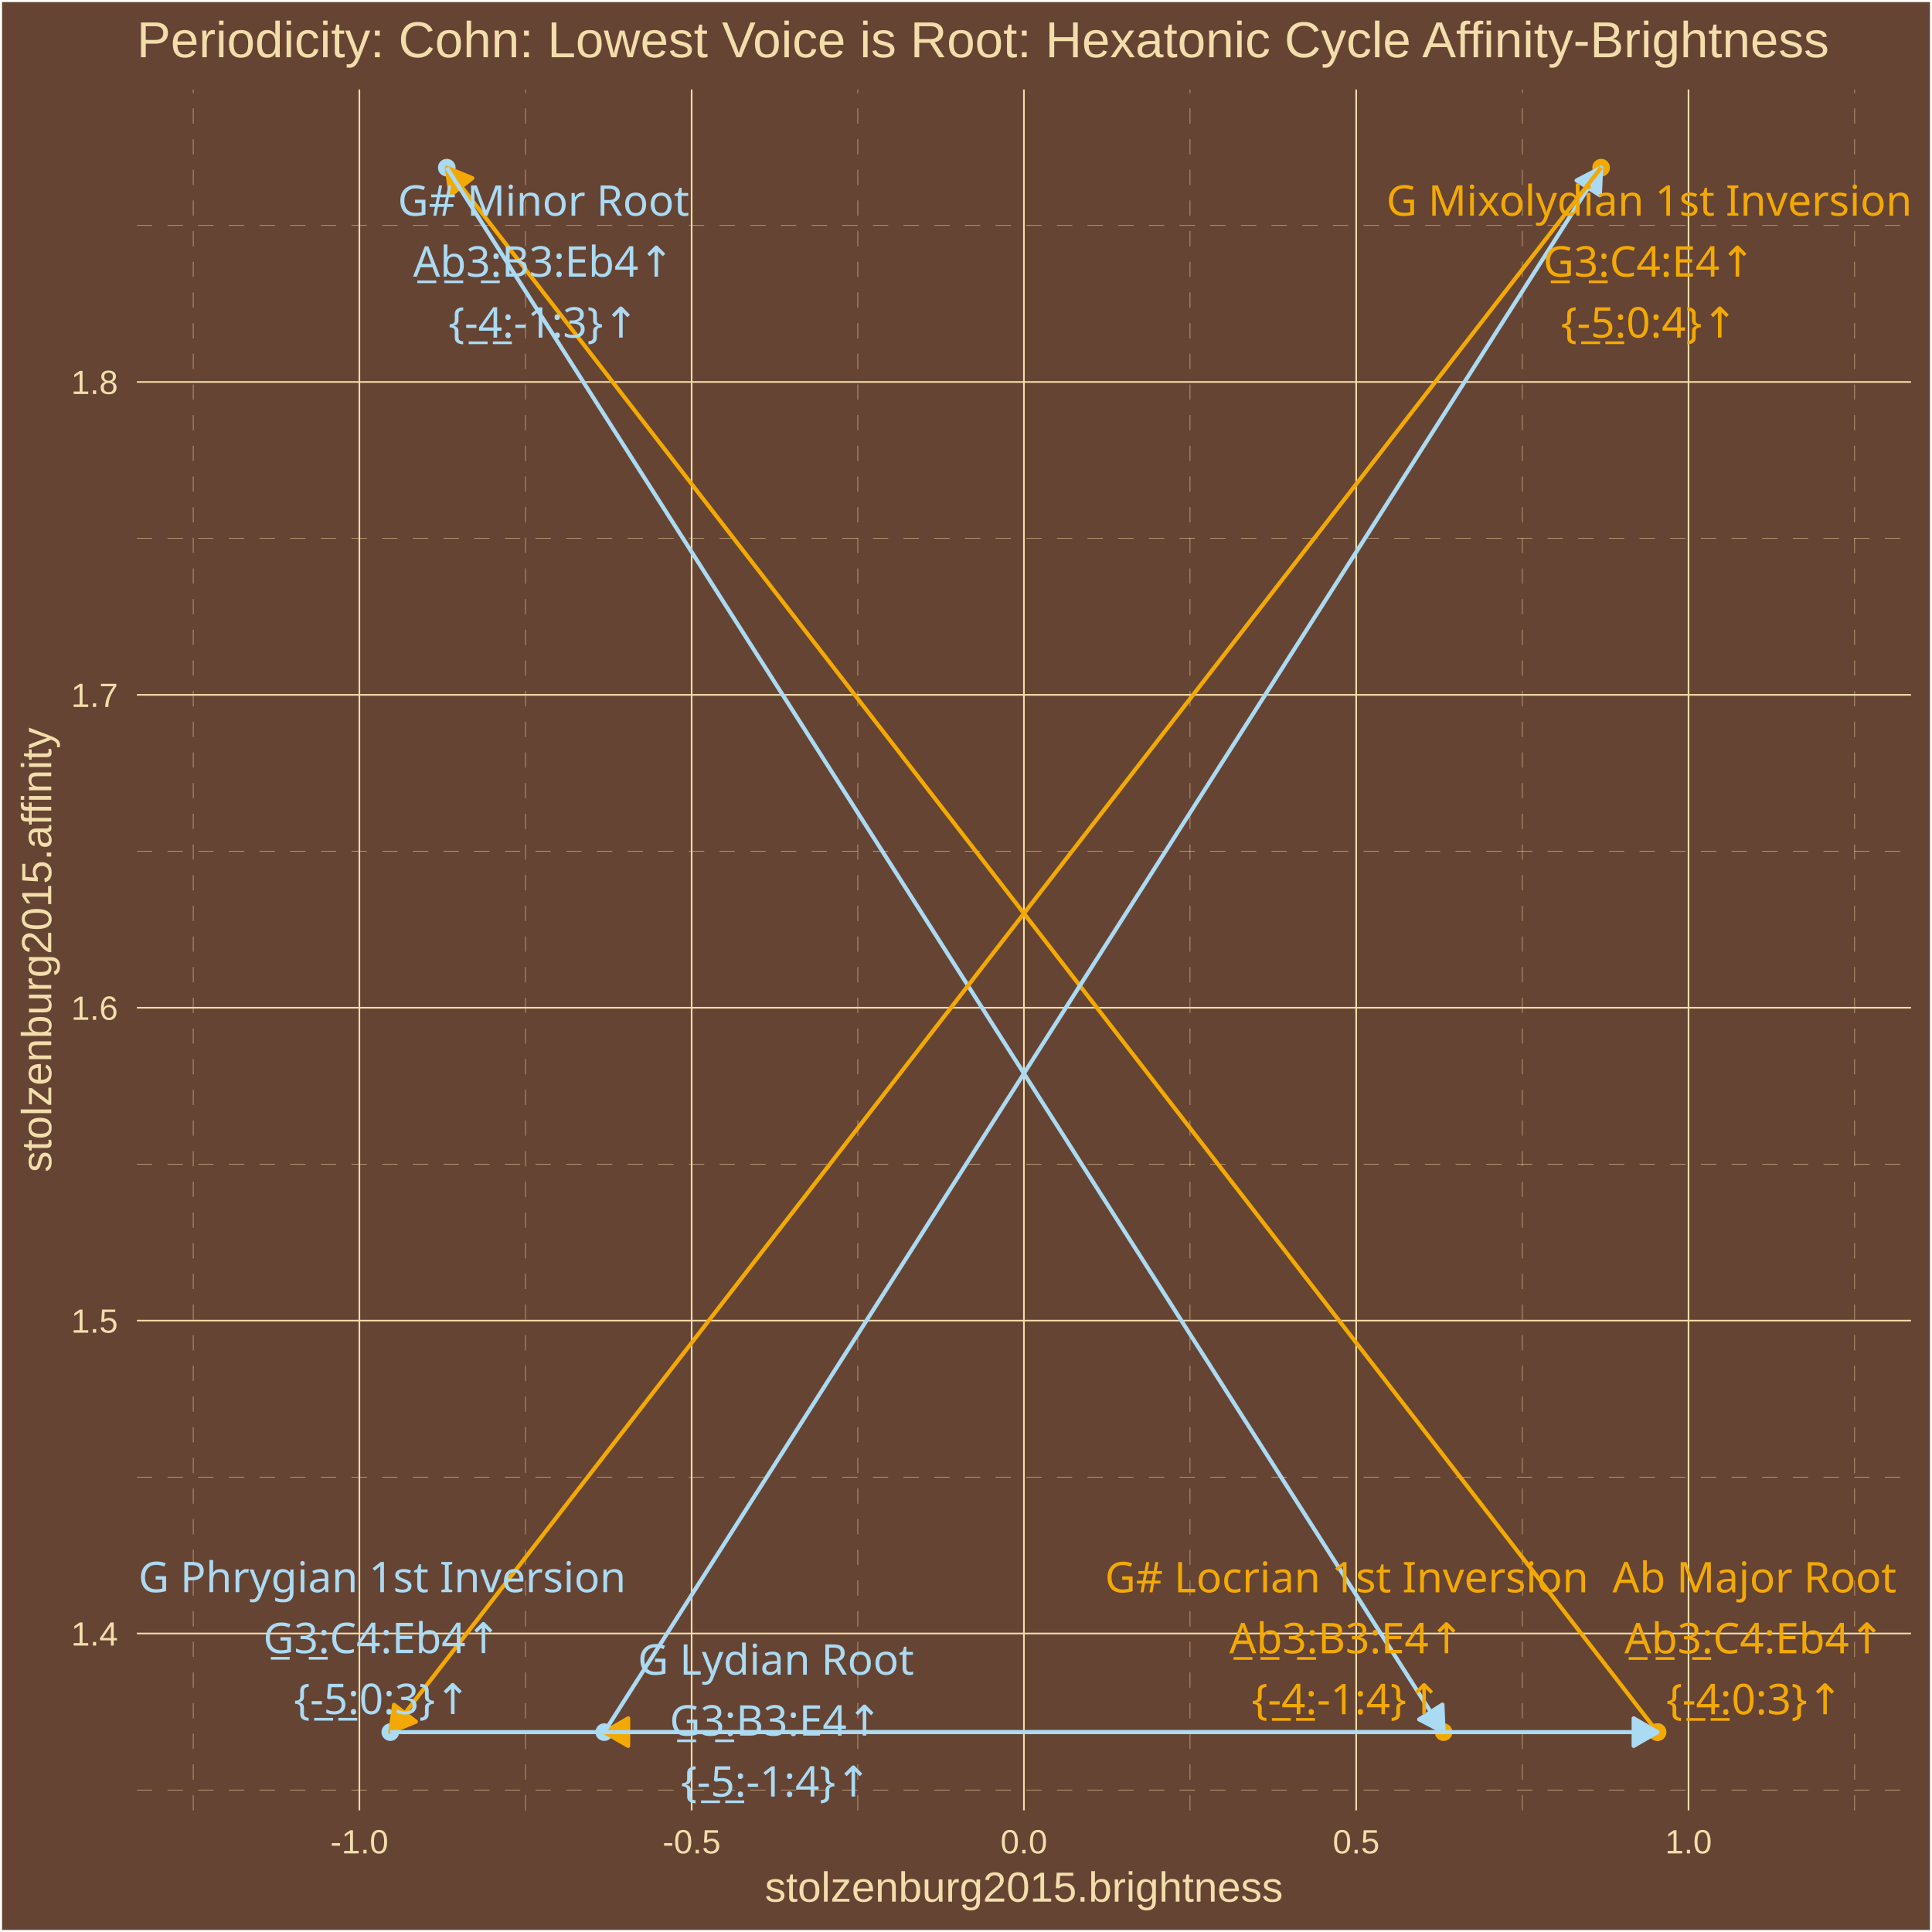
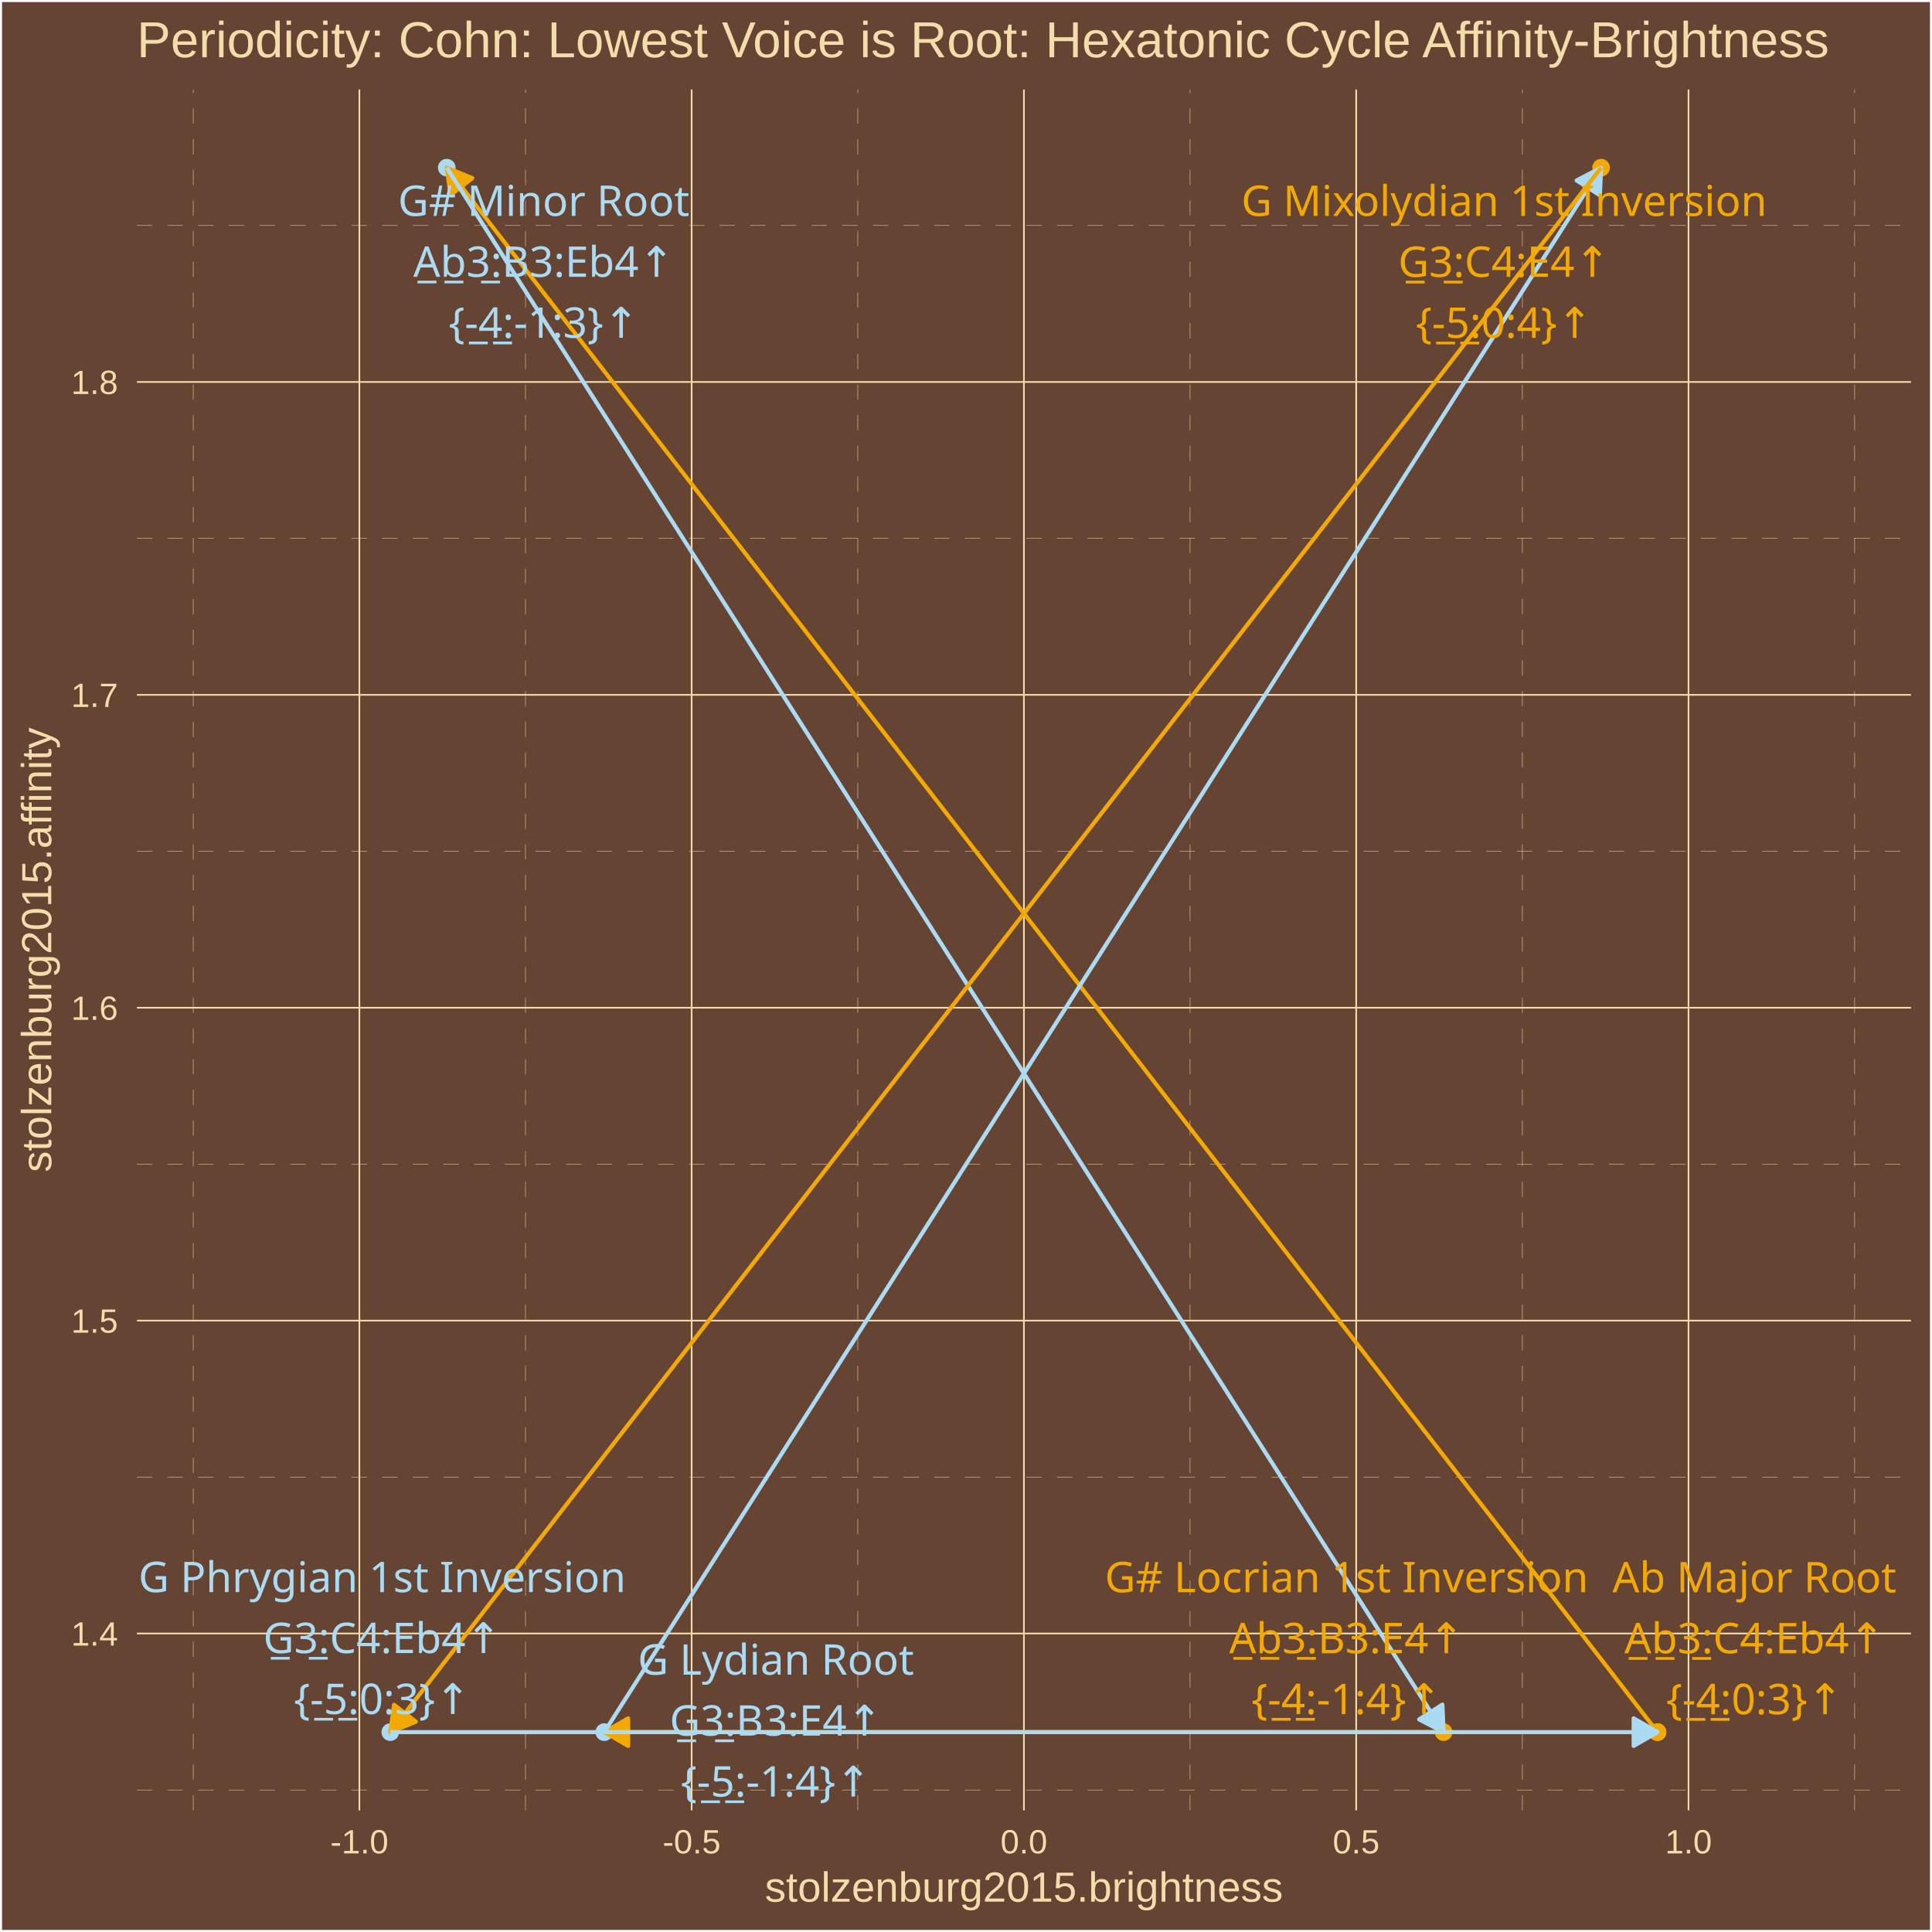
<svg xmlns="http://www.w3.org/2000/svg" class="svglite" width="504.00pt" height="504.00pt" viewBox="0 0 504.00 504.00">
  <defs>
    <style type="text/css">
    .svglite line, .svglite polyline, .svglite polygon, .svglite path, .svglite rect, .svglite circle {
      fill: none;
      stroke: #000000;
      stroke-linecap: round;
      stroke-linejoin: round;
      stroke-miterlimit: 10.00;
    }
    .svglite text {
      white-space: pre;
    }
  </style>
  </defs>
  <rect width="100%" height="100%" style="stroke: none; fill: #664433;" />
  <defs>
    <clipPath id="cpMC4wMHw1MDQuMDB8MC4wMHw1MDQuMDA=">
      <rect x="0.00" y="0.00" width="504.00" height="504.00" />
    </clipPath>
  </defs>
  <g clip-path="url(#cpMC4wMHw1MDQuMDB8MC4wMHw1MDQuMDA=)">
    <rect x="0.00" y="-0" width="504.00" height="504.00" style="stroke-width: 1.07; stroke: #FFFFFF; fill: #664433;" />
  </g>
  <defs>
    <clipPath id="cpMzUuNzF8NDk4LjUyfDIzLjM0fDQ3Mi4yNw==">
      <rect x="35.71" y="23.34" width="462.81" height="448.93" />
    </clipPath>
  </defs>
  <g clip-path="url(#cpMzUuNzF8NDk4LjUyfDIzLjM0fDQ3Mi4yNw==)">
    <rect x="35.71" y="23.34" width="462.81" height="448.93" style="stroke-width: 1.07; stroke: none; fill: #664433;" />
    <polyline points="35.71,466.95 498.52,466.95 " style="stroke-width: 0.11; stroke: #F3DDAB; stroke-dasharray: 4.00,4.00; stroke-linecap: butt;" />
    <polyline points="35.71,385.32 498.52,385.32 " style="stroke-width: 0.11; stroke: #F3DDAB; stroke-dasharray: 4.00,4.00; stroke-linecap: butt;" />
    <polyline points="35.71,303.70 498.52,303.70 " style="stroke-width: 0.11; stroke: #F3DDAB; stroke-dasharray: 4.00,4.00; stroke-linecap: butt;" />
    <polyline points="35.71,222.08 498.52,222.08 " style="stroke-width: 0.11; stroke: #F3DDAB; stroke-dasharray: 4.00,4.00; stroke-linecap: butt;" />
    <polyline points="35.71,140.45 498.52,140.45 " style="stroke-width: 0.11; stroke: #F3DDAB; stroke-dasharray: 4.00,4.00; stroke-linecap: butt;" />
    <polyline points="35.71,58.83 498.52,58.83 " style="stroke-width: 0.11; stroke: #F3DDAB; stroke-dasharray: 4.00,4.00; stroke-linecap: butt;" />
    <polyline points="50.41,472.27 50.41,23.34 " style="stroke-width: 0.11; stroke: #F3DDAB; stroke-dasharray: 4.00,4.00; stroke-linecap: butt;" />
    <polyline points="137.09,472.27 137.09,23.34 " style="stroke-width: 0.11; stroke: #F3DDAB; stroke-dasharray: 4.00,4.00; stroke-linecap: butt;" />
    <polyline points="223.77,472.27 223.77,23.34 " style="stroke-width: 0.11; stroke: #F3DDAB; stroke-dasharray: 4.00,4.00; stroke-linecap: butt;" />
    <polyline points="310.45,472.27 310.45,23.34 " style="stroke-width: 0.11; stroke: #F3DDAB; stroke-dasharray: 4.00,4.00; stroke-linecap: butt;" />
    <polyline points="397.14,472.27 397.14,23.34 " style="stroke-width: 0.11; stroke: #F3DDAB; stroke-dasharray: 4.00,4.00; stroke-linecap: butt;" />
    <polyline points="483.82,472.27 483.82,23.34 " style="stroke-width: 0.11; stroke: #F3DDAB; stroke-dasharray: 4.00,4.00; stroke-linecap: butt;" />
    <polyline points="35.71,426.13 498.52,426.13 " style="stroke-width: 0.43; stroke: #F3DDAB; stroke-linecap: butt;" />
    <polyline points="35.71,344.51 498.52,344.51 " style="stroke-width: 0.43; stroke: #F3DDAB; stroke-linecap: butt;" />
    <polyline points="35.71,262.89 498.52,262.89 " style="stroke-width: 0.43; stroke: #F3DDAB; stroke-linecap: butt;" />
    <polyline points="35.71,181.26 498.52,181.26 " style="stroke-width: 0.43; stroke: #F3DDAB; stroke-linecap: butt;" />
    <polyline points="35.71,99.64 498.52,99.64 " style="stroke-width: 0.43; stroke: #F3DDAB; stroke-linecap: butt;" />
    <polyline points="93.75,472.27 93.75,23.34 " style="stroke-width: 0.43; stroke: #F3DDAB; stroke-linecap: butt;" />
    <polyline points="180.43,472.27 180.43,23.34 " style="stroke-width: 0.43; stroke: #F3DDAB; stroke-linecap: butt;" />
    <polyline points="267.11,472.27 267.11,23.34 " style="stroke-width: 0.43; stroke: #F3DDAB; stroke-linecap: butt;" />
    <polyline points="353.79,472.27 353.79,23.34 " style="stroke-width: 0.43; stroke: #F3DDAB; stroke-linecap: butt;" />
    <polyline points="440.48,472.27 440.48,23.34 " style="stroke-width: 0.43; stroke: #F3DDAB; stroke-linecap: butt;" />
    <circle cx="432.40" cy="451.86" r="1.95" style="stroke-width: 0.71; stroke: #F3A904; fill: #F3A904;" />
    <circle cx="116.55" cy="43.74" r="1.95" style="stroke-width: 0.71; stroke: #ABDAF3; fill: #ABDAF3;" />
    <circle cx="376.59" cy="451.86" r="1.95" style="stroke-width: 0.71; stroke: #F3A904; fill: #F3A904;" />
    <circle cx="157.63" cy="451.86" r="1.95" style="stroke-width: 0.71; stroke: #ABDAF3; fill: #ABDAF3;" />
    <circle cx="417.68" cy="43.74" r="1.95" style="stroke-width: 0.71; stroke: #F3A904; fill: #F3A904;" />
    <circle cx="101.82" cy="451.86" r="1.95" style="stroke-width: 0.71; stroke: #ABDAF3; fill: #ABDAF3;" />
    <circle cx="432.40" cy="451.86" r="1.95" style="stroke-width: 0.71; stroke: #F3A904; fill: #F3A904;" />
    <line x1="432.40" y1="451.86" x2="116.55" y2="43.74" style="stroke-width: 1.07; stroke: #F3A904; stroke-linecap: butt;" />
    <polygon points="123.22,46.47 116.55,43.74 117.52,50.88 " style="stroke-width: 1.07; stroke: #F3A904; stroke-linecap: butt; fill: #F3A904;" />
    <line x1="116.55" y1="43.74" x2="376.59" y2="451.86" style="stroke-width: 1.07; stroke: #ABDAF3; stroke-linecap: butt;" />
    <polygon points="370.21,448.54 376.59,451.86 376.28,444.67 " style="stroke-width: 1.07; stroke: #ABDAF3; stroke-linecap: butt; fill: #ABDAF3;" />
    <line x1="376.59" y1="451.86" x2="157.63" y2="451.86" style="stroke-width: 1.07; stroke: #F3A904; stroke-linecap: butt;" />
    <polygon points="163.87,448.26 157.63,451.86 163.87,455.46 " style="stroke-width: 1.07; stroke: #F3A904; stroke-linecap: butt; fill: #F3A904;" />
    <line x1="157.63" y1="451.86" x2="417.68" y2="43.74" style="stroke-width: 1.07; stroke: #ABDAF3; stroke-linecap: butt;" />
    <polygon points="417.36,50.93 417.68,43.74 411.29,47.07 " style="stroke-width: 1.07; stroke: #ABDAF3; stroke-linecap: butt; fill: #ABDAF3;" />
    <line x1="417.68" y1="43.74" x2="101.82" y2="451.86" style="stroke-width: 1.07; stroke: #F3A904; stroke-linecap: butt;" />
    <polygon points="102.79,444.73 101.82,451.86 108.49,449.13 " style="stroke-width: 1.07; stroke: #F3A904; stroke-linecap: butt; fill: #F3A904;" />
    <line x1="101.82" y1="451.86" x2="432.40" y2="451.86" style="stroke-width: 1.07; stroke: #ABDAF3; stroke-linecap: butt;" />
    <polygon points="426.17,455.46 432.40,451.86 426.17,448.26 " style="stroke-width: 1.07; stroke: #ABDAF3; stroke-linecap: butt; fill: #ABDAF3;" />
-     <text x="457.69" y="415.40" text-anchor="middle" style="font-size: 11.04px;fill: #F3A904; font-family: &quot;Arial Unicode MS&quot;;" textLength="70.50px" lengthAdjust="spacingAndGlyphs">Ab Major Root</text>
-     <text x="457.69" y="431.30" text-anchor="middle" style="font-size: 11.04px;fill: #F3A904; font-family: &quot;Arial Unicode MS&quot;;" textLength="67.35px" lengthAdjust="spacingAndGlyphs">A̲b̲3̲:C4:Eb4↑</text>
-     <text x="457.69" y="447.20" text-anchor="middle" style="font-size: 11.04px;fill: #F3A904; font-family: &quot;Arial Unicode MS&quot;;" textLength="43.44px" lengthAdjust="spacingAndGlyphs">{-̲4̲:0:3}↑</text>
-     <text x="141.79" y="56.27" text-anchor="middle" style="font-size: 11.04px;fill: #ABDAF3; font-family: &quot;Arial Unicode MS&quot;;" textLength="71.73px" lengthAdjust="spacingAndGlyphs">G# Minor Root</text>
-     <text x="141.79" y="72.17" text-anchor="middle" style="font-size: 11.04px;fill: #ABDAF3; font-family: &quot;Arial Unicode MS&quot;;" textLength="66.74px" lengthAdjust="spacingAndGlyphs">A̲b̲3̲:B3:Eb4↑</text>
-     <text x="141.79" y="88.07" text-anchor="middle" style="font-size: 11.04px;fill: #ABDAF3; font-family: &quot;Arial Unicode MS&quot;;" textLength="47.12px" lengthAdjust="spacingAndGlyphs">{-̲4̲:-1:3}↑</text>
-     <text x="351.32" y="415.39" text-anchor="middle" style="font-size: 11.04px;fill: #F3A904; font-family: &quot;Arial Unicode MS&quot;;" textLength="119.56px" lengthAdjust="spacingAndGlyphs">G# Locrian 1st Inversion</text>
-     <text x="351.32" y="431.29" text-anchor="middle" style="font-size: 11.04px;fill: #F3A904; font-family: &quot;Arial Unicode MS&quot;;" textLength="60.61px" lengthAdjust="spacingAndGlyphs">A̲b̲3̲:B3:E4↑</text>
-     <text x="351.32" y="447.19" text-anchor="middle" style="font-size: 11.04px;fill: #F3A904; font-family: &quot;Arial Unicode MS&quot;;" textLength="47.12px" lengthAdjust="spacingAndGlyphs">{-̲4̲:-1:4}↑</text>
-     <text x="202.41" y="436.87" text-anchor="middle" style="font-size: 11.04px;fill: #ABDAF3; font-family: &quot;Arial Unicode MS&quot;;" textLength="70.52px" lengthAdjust="spacingAndGlyphs">G Lydian Root</text>
-     <text x="202.41" y="452.77" text-anchor="middle" style="font-size: 11.04px;fill: #ABDAF3; font-family: &quot;Arial Unicode MS&quot;;" textLength="55.70px" lengthAdjust="spacingAndGlyphs">G̲3̲:B3:E4↑</text>
-     <text x="202.41" y="468.67" text-anchor="middle" style="font-size: 11.04px;fill: #ABDAF3; font-family: &quot;Arial Unicode MS&quot;;" textLength="47.12px" lengthAdjust="spacingAndGlyphs">{-̲5̲:-1:4}↑</text>
-     <text x="430.22" y="56.26" text-anchor="middle" style="font-size: 11.04px;fill: #F3A904; font-family: &quot;Arial Unicode MS&quot;;" textLength="129.36px" lengthAdjust="spacingAndGlyphs">G Mixolydian 1st Inversion</text>
-     <text x="430.22" y="72.16" text-anchor="middle" style="font-size: 11.04px;fill: #F3A904; font-family: &quot;Arial Unicode MS&quot;;" textLength="56.30px" lengthAdjust="spacingAndGlyphs">G̲3̲:C4:E4↑</text>
-     <text x="430.22" y="88.06" text-anchor="middle" style="font-size: 11.04px;fill: #F3A904; font-family: &quot;Arial Unicode MS&quot;;" textLength="43.44px" lengthAdjust="spacingAndGlyphs">{-̲5̲:0:4}↑</text>
-     <text x="99.70" y="415.35" text-anchor="middle" style="font-size: 11.04px;fill: #ABDAF3; font-family: &quot;Arial Unicode MS&quot;;" textLength="120.79px" lengthAdjust="spacingAndGlyphs">G Phrygian 1st Inversion</text>
-     <text x="99.70" y="431.25" text-anchor="middle" style="font-size: 11.04px;fill: #ABDAF3; font-family: &quot;Arial Unicode MS&quot;;" textLength="62.44px" lengthAdjust="spacingAndGlyphs">G̲3̲:C4:Eb4↑</text>
-     <text x="99.70" y="447.15" text-anchor="middle" style="font-size: 11.04px;fill: #ABDAF3; font-family: &quot;Arial Unicode MS&quot;;" textLength="43.44px" lengthAdjust="spacingAndGlyphs">{-̲5̲:0:3}↑</text>
+     <text x="457.68" y="415.39" text-anchor="middle" style="font-size: 11.04px;fill: #F3A904; font-family: &quot;Arial Unicode MS&quot;;" textLength="70.50px" lengthAdjust="spacingAndGlyphs">Ab Major Root</text>
+     <text x="457.68" y="431.29" text-anchor="middle" style="font-size: 11.04px;fill: #F3A904; font-family: &quot;Arial Unicode MS&quot;;" textLength="67.35px" lengthAdjust="spacingAndGlyphs">A̲b̲3̲:C4:Eb4↑</text>
+     <text x="457.68" y="447.19" text-anchor="middle" style="font-size: 11.04px;fill: #F3A904; font-family: &quot;Arial Unicode MS&quot;;" textLength="43.44px" lengthAdjust="spacingAndGlyphs">{-̲4̲:0:3}↑</text>
+     <text x="141.84" y="56.32" text-anchor="middle" style="font-size: 11.04px;fill: #ABDAF3; font-family: &quot;Arial Unicode MS&quot;;" textLength="71.73px" lengthAdjust="spacingAndGlyphs">G# Minor Root</text>
+     <text x="141.84" y="72.22" text-anchor="middle" style="font-size: 11.04px;fill: #ABDAF3; font-family: &quot;Arial Unicode MS&quot;;" textLength="66.74px" lengthAdjust="spacingAndGlyphs">A̲b̲3̲:B3:Eb4↑</text>
+     <text x="141.84" y="88.11" text-anchor="middle" style="font-size: 11.04px;fill: #ABDAF3; font-family: &quot;Arial Unicode MS&quot;;" textLength="47.12px" lengthAdjust="spacingAndGlyphs">{-̲4̲:-1:3}↑</text>
+     <text x="351.28" y="415.37" text-anchor="middle" style="font-size: 11.04px;fill: #F3A904; font-family: &quot;Arial Unicode MS&quot;;" textLength="119.56px" lengthAdjust="spacingAndGlyphs">G# Locrian 1st Inversion</text>
+     <text x="351.28" y="431.27" text-anchor="middle" style="font-size: 11.04px;fill: #F3A904; font-family: &quot;Arial Unicode MS&quot;;" textLength="60.61px" lengthAdjust="spacingAndGlyphs">A̲b̲3̲:B3:E4↑</text>
+     <text x="351.28" y="447.16" text-anchor="middle" style="font-size: 11.04px;fill: #F3A904; font-family: &quot;Arial Unicode MS&quot;;" textLength="47.12px" lengthAdjust="spacingAndGlyphs">{-̲4̲:-1:4}↑</text>
+     <text x="202.40" y="436.87" text-anchor="middle" style="font-size: 11.04px;fill: #ABDAF3; font-family: &quot;Arial Unicode MS&quot;;" textLength="70.52px" lengthAdjust="spacingAndGlyphs">G Lydian Root</text>
+     <text x="202.40" y="452.77" text-anchor="middle" style="font-size: 11.04px;fill: #ABDAF3; font-family: &quot;Arial Unicode MS&quot;;" textLength="55.70px" lengthAdjust="spacingAndGlyphs">G̲3̲:B3:E4↑</text>
+     <text x="202.40" y="468.67" text-anchor="middle" style="font-size: 11.04px;fill: #ABDAF3; font-family: &quot;Arial Unicode MS&quot;;" textLength="47.12px" lengthAdjust="spacingAndGlyphs">{-̲5̲:-1:4}↑</text>
+     <text x="392.38" y="56.33" text-anchor="middle" style="font-size: 11.04px;fill: #F3A904; font-family: &quot;Arial Unicode MS&quot;;" textLength="129.36px" lengthAdjust="spacingAndGlyphs">G Mixolydian 1st Inversion</text>
+     <text x="392.38" y="72.23" text-anchor="middle" style="font-size: 11.04px;fill: #F3A904; font-family: &quot;Arial Unicode MS&quot;;" textLength="56.30px" lengthAdjust="spacingAndGlyphs">G̲3̲:C4:E4↑</text>
+     <text x="392.38" y="88.13" text-anchor="middle" style="font-size: 11.04px;fill: #F3A904; font-family: &quot;Arial Unicode MS&quot;;" textLength="43.44px" lengthAdjust="spacingAndGlyphs">{-̲5̲:0:4}↑</text>
+     <text x="99.70" y="415.34" text-anchor="middle" style="font-size: 11.04px;fill: #ABDAF3; font-family: &quot;Arial Unicode MS&quot;;" textLength="120.79px" lengthAdjust="spacingAndGlyphs">G Phrygian 1st Inversion</text>
+     <text x="99.70" y="431.24" text-anchor="middle" style="font-size: 11.04px;fill: #ABDAF3; font-family: &quot;Arial Unicode MS&quot;;" textLength="62.44px" lengthAdjust="spacingAndGlyphs">G̲3̲:C4:Eb4↑</text>
+     <text x="99.70" y="447.14" text-anchor="middle" style="font-size: 11.04px;fill: #ABDAF3; font-family: &quot;Arial Unicode MS&quot;;" textLength="43.44px" lengthAdjust="spacingAndGlyphs">{-̲5̲:0:3}↑</text>
  </g>
  <g clip-path="url(#cpMC4wMHw1MDQuMDB8MC4wMHw1MDQuMDA=)">
    <text x="30.78" y="429.29" text-anchor="end" style="font-size: 8.80px;fill: #F3DDAB; font-family: &quot;Arial&quot;;" textLength="12.23px" lengthAdjust="spacingAndGlyphs">1.4</text>
    <text x="30.78" y="347.66" text-anchor="end" style="font-size: 8.80px;fill: #F3DDAB; font-family: &quot;Arial&quot;;" textLength="12.23px" lengthAdjust="spacingAndGlyphs">1.5</text>
    <text x="30.78" y="266.04" text-anchor="end" style="font-size: 8.80px;fill: #F3DDAB; font-family: &quot;Arial&quot;;" textLength="12.23px" lengthAdjust="spacingAndGlyphs">1.6</text>
    <text x="30.78" y="184.42" text-anchor="end" style="font-size: 8.80px;fill: #F3DDAB; font-family: &quot;Arial&quot;;" textLength="12.23px" lengthAdjust="spacingAndGlyphs">1.7</text>
    <text x="30.78" y="102.79" text-anchor="end" style="font-size: 8.80px;fill: #F3DDAB; font-family: &quot;Arial&quot;;" textLength="12.23px" lengthAdjust="spacingAndGlyphs">1.8</text>
    <text x="93.75" y="483.50" text-anchor="middle" style="font-size: 8.80px;fill: #F3DDAB; font-family: &quot;Arial&quot;;" textLength="15.16px" lengthAdjust="spacingAndGlyphs">-1.0</text>
    <text x="180.43" y="483.50" text-anchor="middle" style="font-size: 8.80px;fill: #F3DDAB; font-family: &quot;Arial&quot;;" textLength="15.16px" lengthAdjust="spacingAndGlyphs">-0.5</text>
    <text x="267.11" y="483.50" text-anchor="middle" style="font-size: 8.80px;fill: #F3DDAB; font-family: &quot;Arial&quot;;" textLength="12.23px" lengthAdjust="spacingAndGlyphs">0.0</text>
    <text x="353.79" y="483.50" text-anchor="middle" style="font-size: 8.80px;fill: #F3DDAB; font-family: &quot;Arial&quot;;" textLength="12.23px" lengthAdjust="spacingAndGlyphs">0.5</text>
    <text x="440.48" y="483.50" text-anchor="middle" style="font-size: 8.80px;fill: #F3DDAB; font-family: &quot;Arial&quot;;" textLength="12.23px" lengthAdjust="spacingAndGlyphs">1.0</text>
    <text x="267.11" y="496.09" text-anchor="middle" style="font-size: 11.00px;fill: #F3DDAB; font-family: &quot;Arial&quot;;" textLength="135.17px" lengthAdjust="spacingAndGlyphs">stolzenburg2015.brightness</text>
    <text transform="translate(13.37,247.80) rotate(-90)" text-anchor="middle" style="font-size: 11.00px;fill: #F3DDAB; font-family: &quot;Arial&quot;;" textLength="116.19px" lengthAdjust="spacingAndGlyphs">stolzenburg2015.affinity</text>
    <text x="35.71" y="14.94" style="font-size: 13.20px;fill: #F3DDAB; font-family: &quot;Arial&quot;;" textLength="442.82px" lengthAdjust="spacingAndGlyphs">Periodicity: Cohn: Lowest Voice is Root: Hexatonic Cycle Affinity-Brightness</text>
  </g>
</svg>
